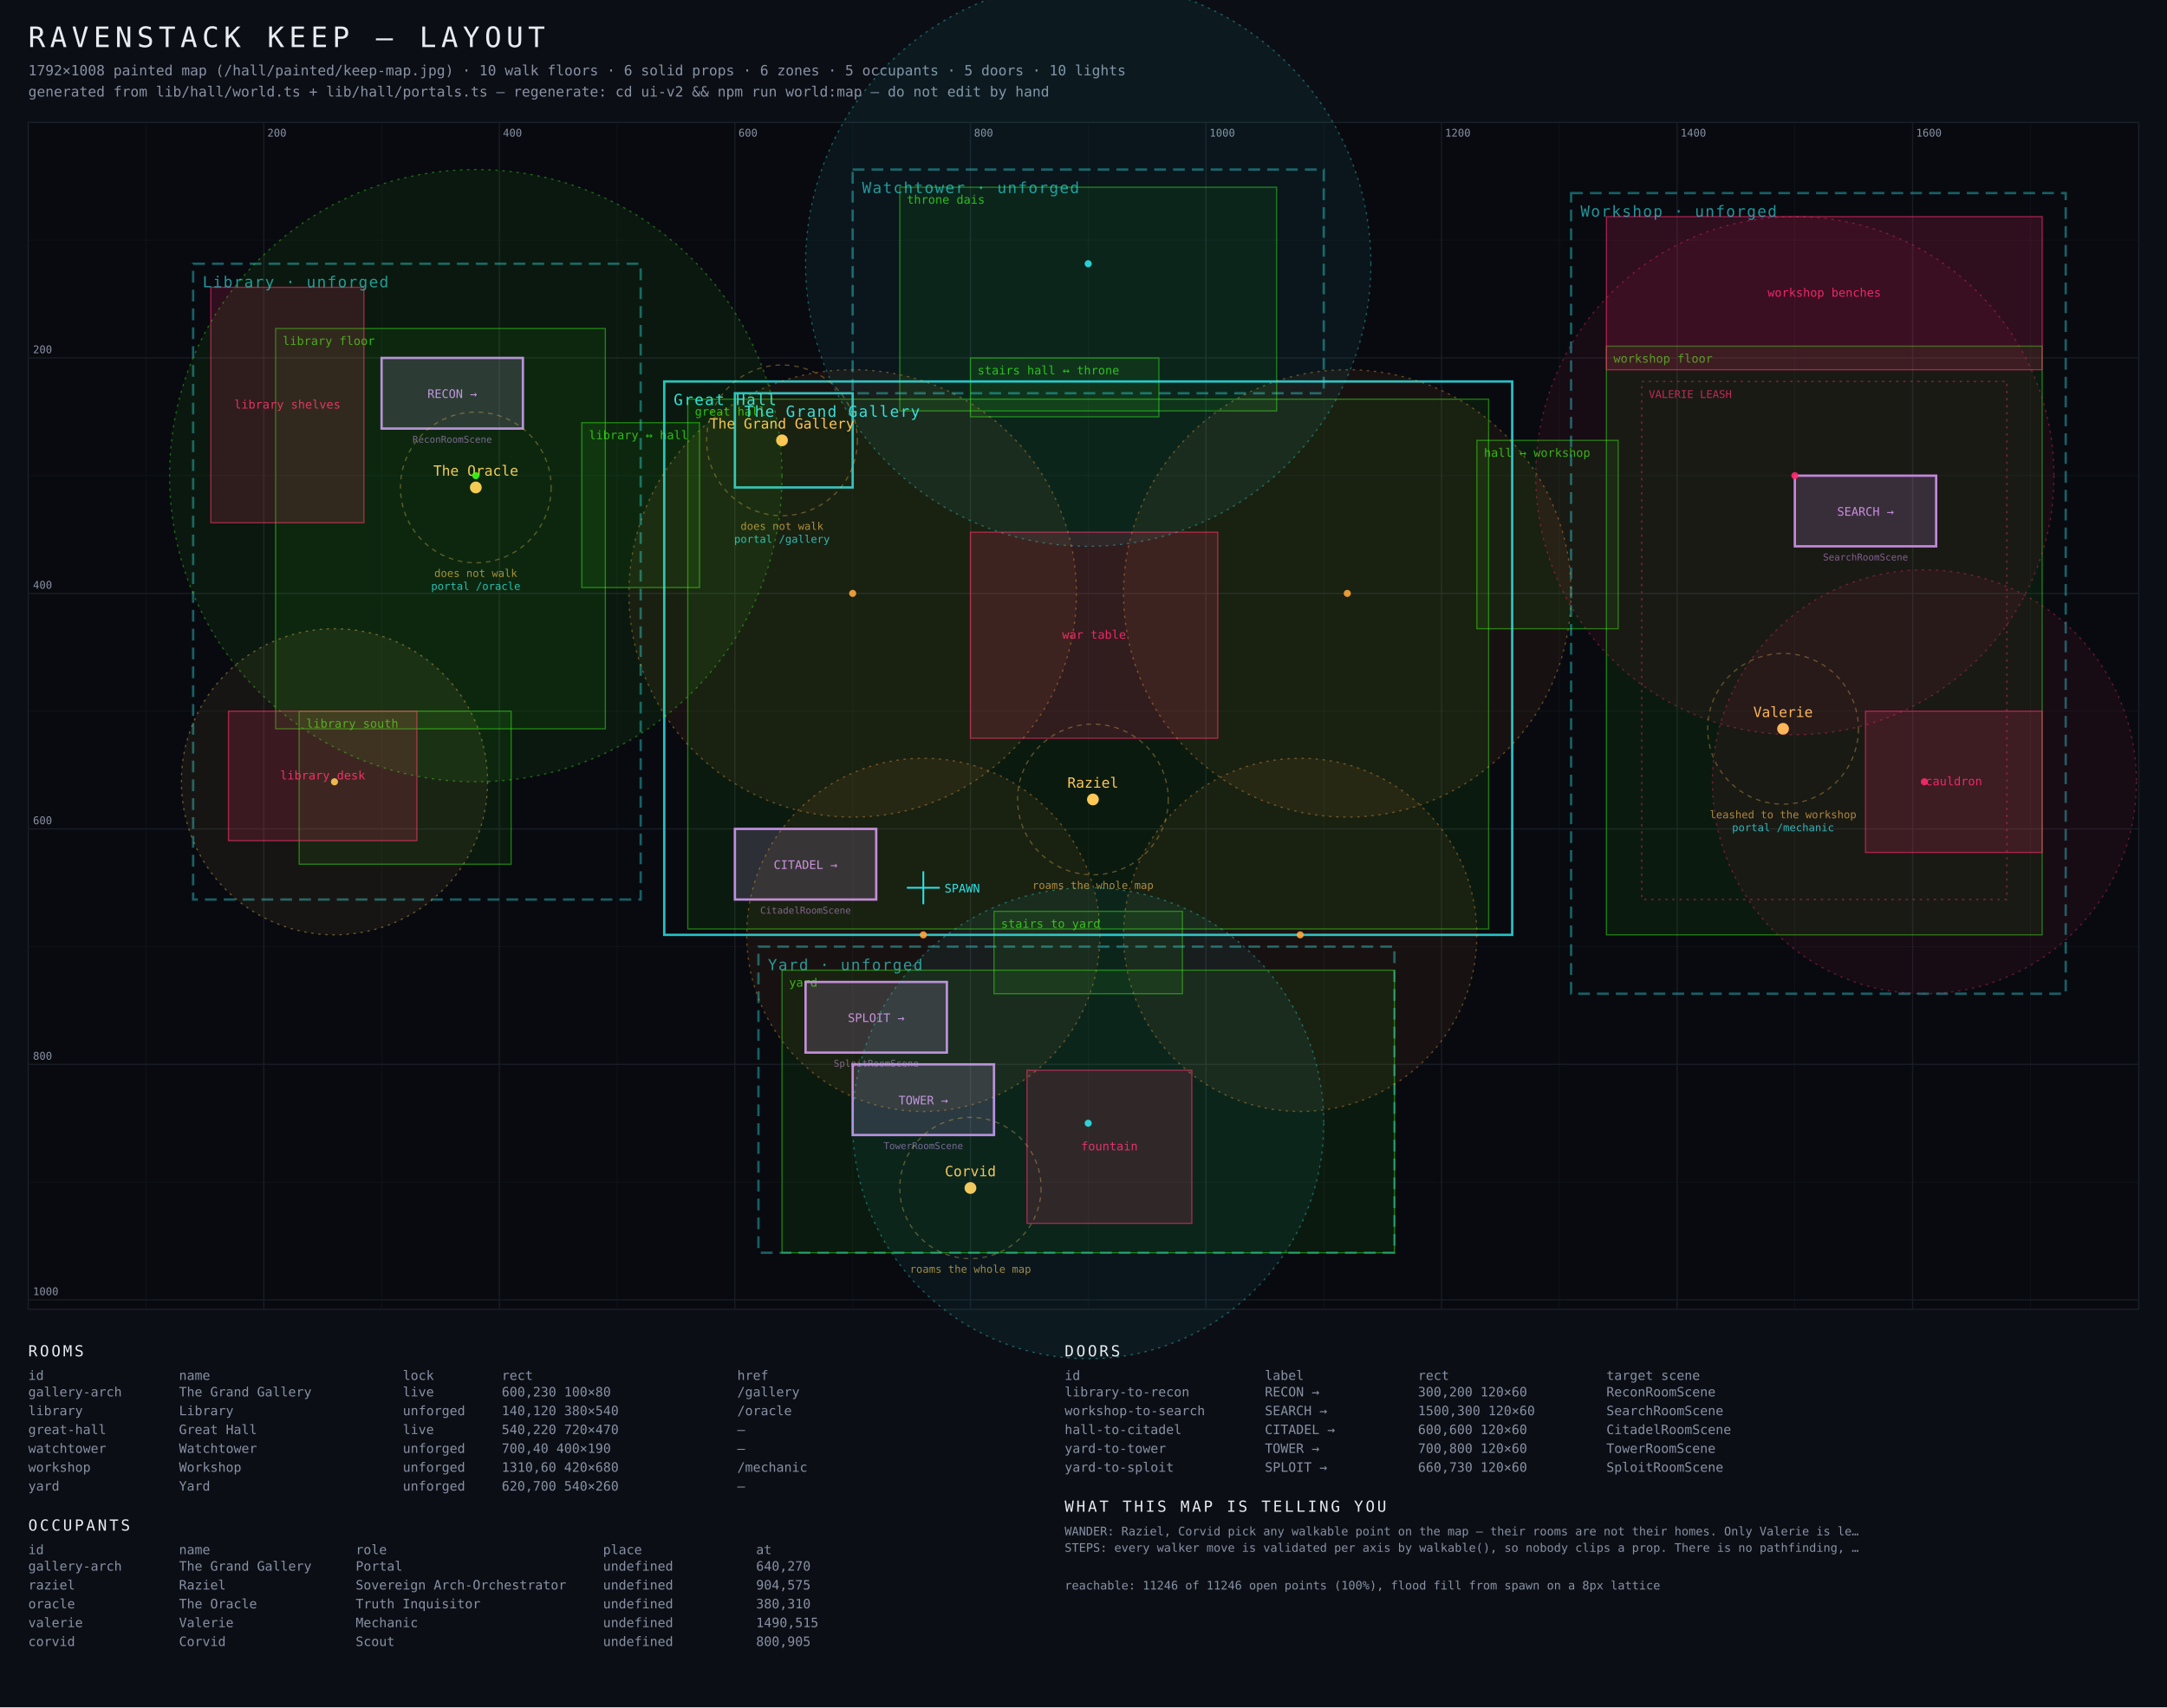
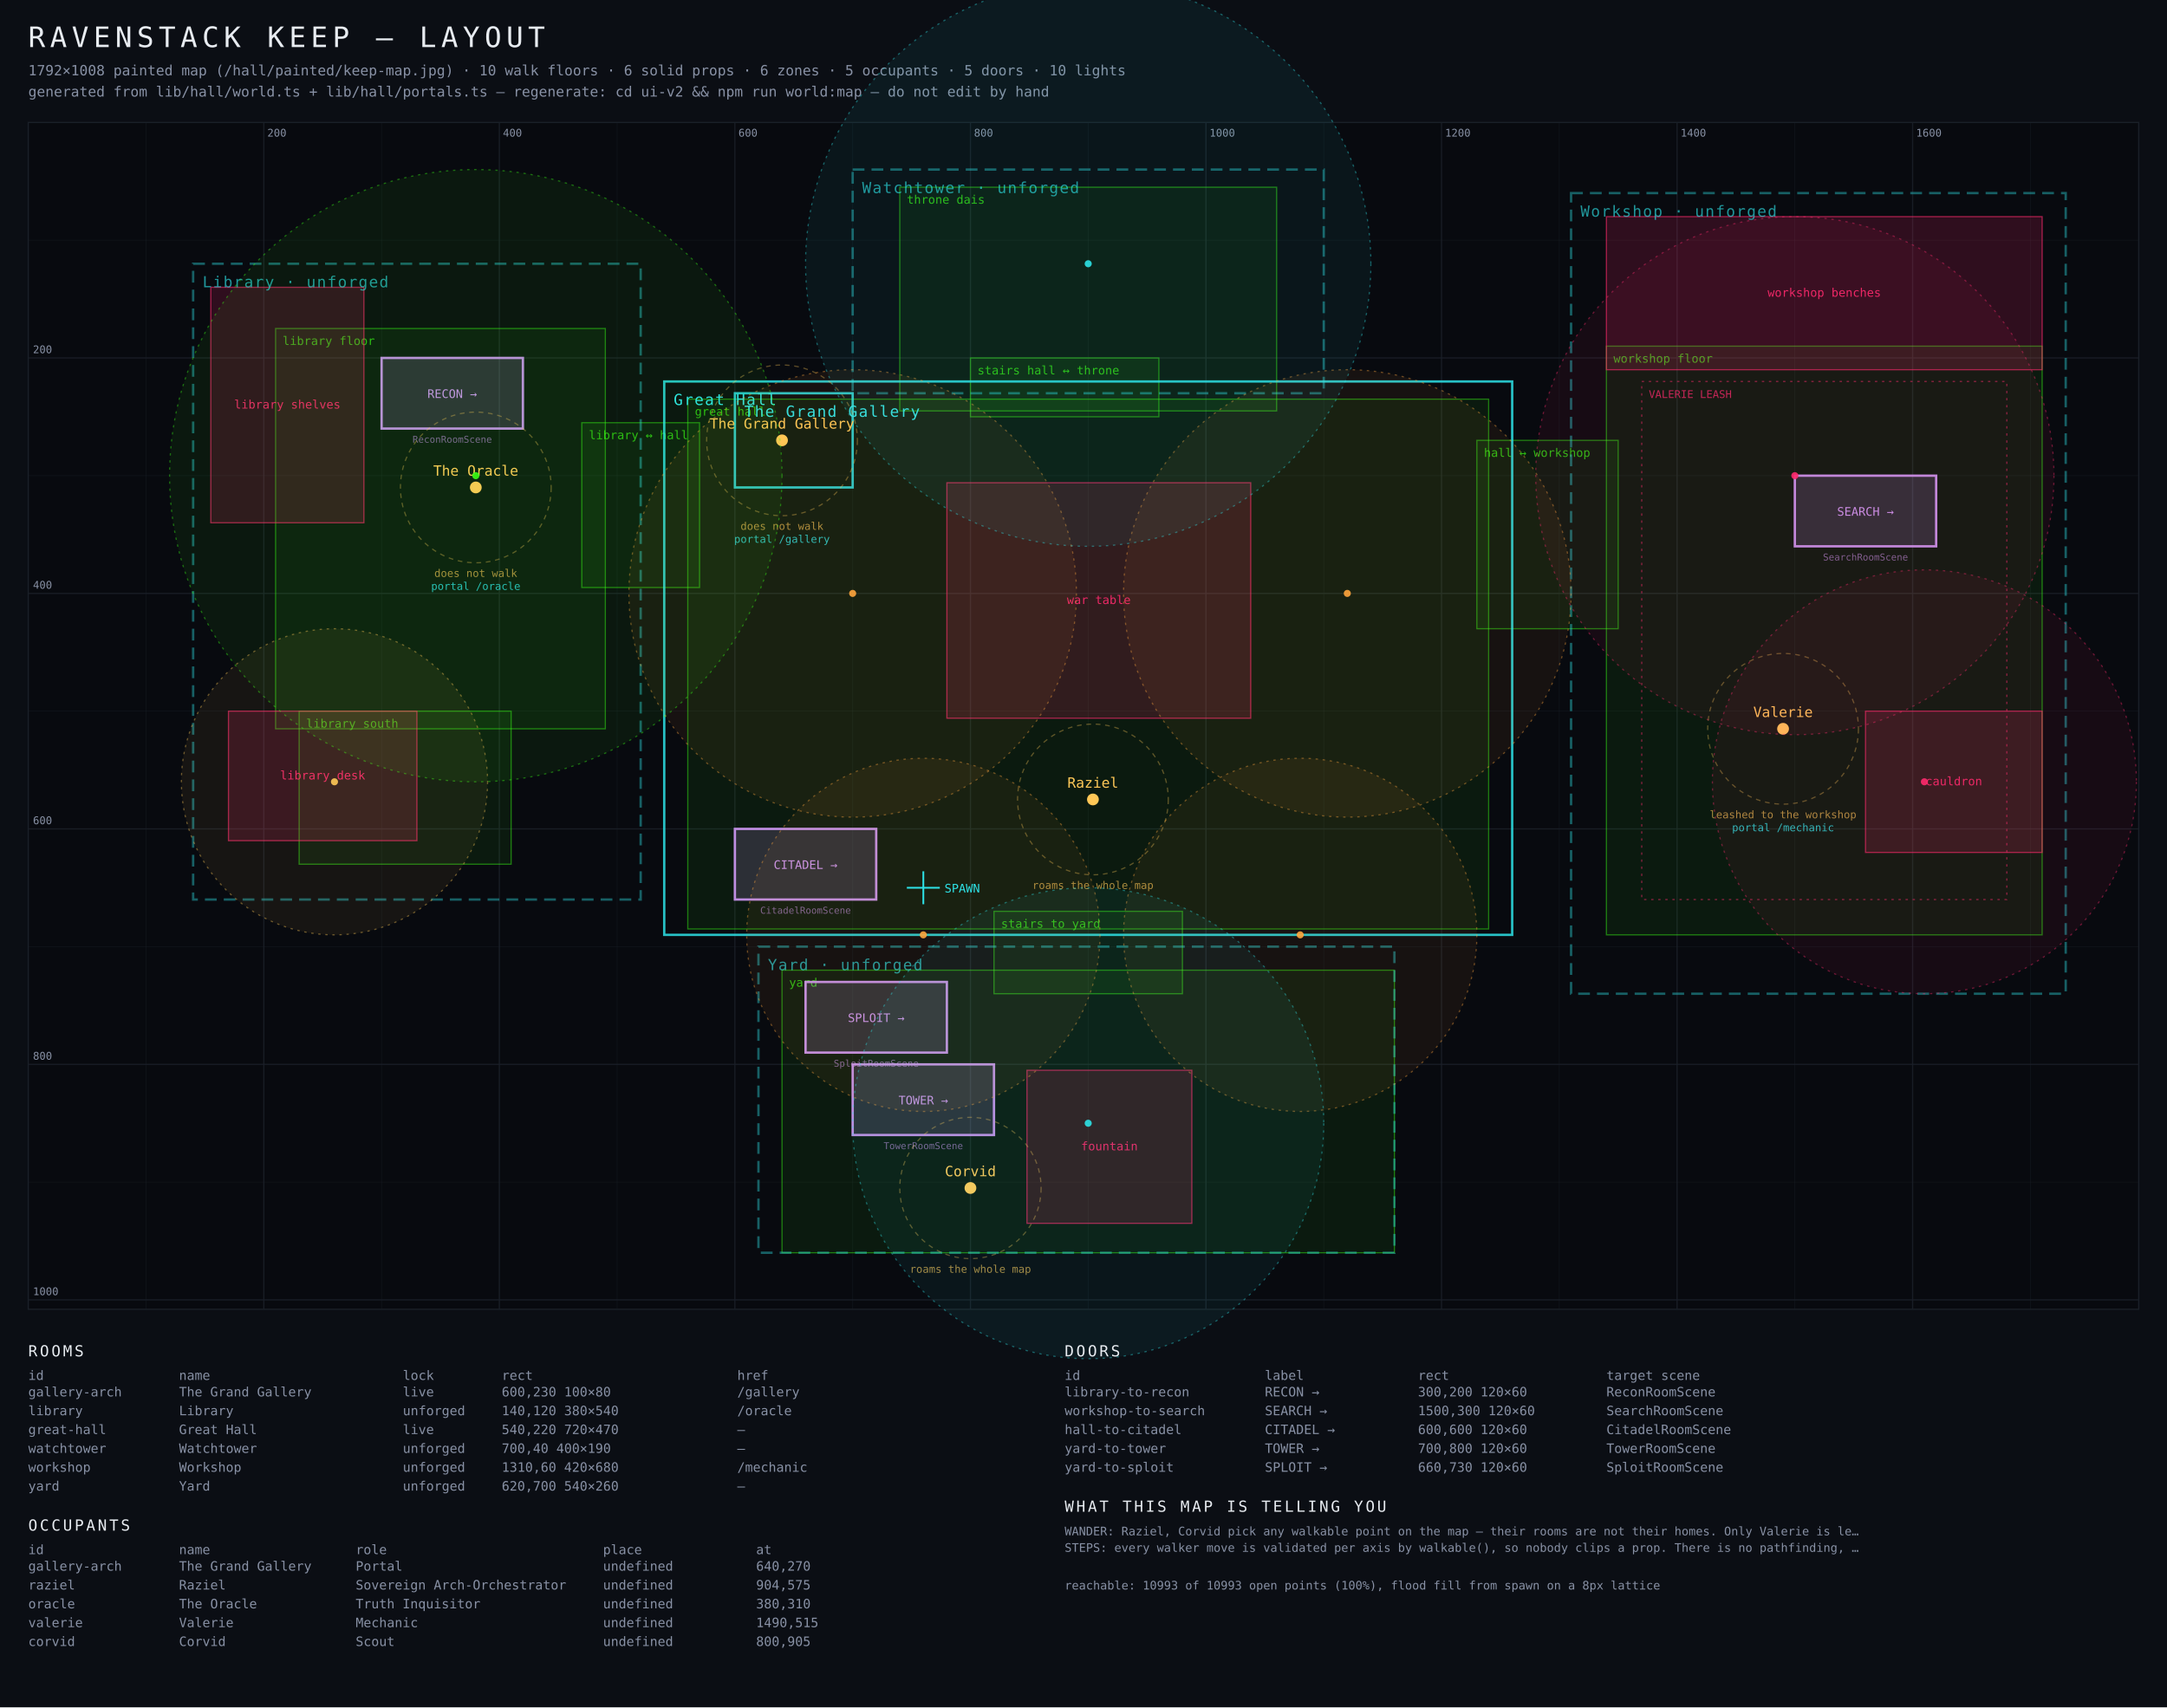
<svg xmlns="http://www.w3.org/2000/svg" width="1840" height="1450" viewBox="0 0 1840 1450" font-family="ui-monospace, SFMono-Regular, Menlo, monospace">
  <rect width="1840" height="1450" fill="#0b0e14" />
  <rect width="1840" height="100%" fill="#0b0e14" />
  <text x="24" y="40" fill="#e8ecf1" font-size="24" letter-spacing="4">RAVENSTACK KEEP — LAYOUT</text>
  <text x="24" y="64" fill="#8891a5" font-size="12">1792×1008 painted map (/hall/painted/keep-map.jpg) · 10 walk floors · 6 solid props · 6 zones · 5 occupants · 5 doors · 10 lights</text>
  <text x="24" y="82" fill="#8891a5" font-size="12">generated from lib/hall/world.ts + lib/hall/portals.ts — regenerate: cd ui-v2 &amp;&amp; npm run world:map — do not edit by hand</text>
  <g transform="translate(24,104)">
    <rect width="1792" height="1008" fill="#080a0f" stroke="#1a2028" />
    <line x1="100" y1="0" x2="100" y2="1008" stroke="#1a2028" stroke-width="0.5" stroke-opacity="0.5" />
    <line x1="200" y1="0" x2="200" y2="1008" stroke="#1a2028" stroke-width="1" stroke-opacity="0.9" />
    <text x="203" y="12" fill="#8891a5" font-size="9">200</text>
    <line x1="300" y1="0" x2="300" y2="1008" stroke="#1a2028" stroke-width="0.5" stroke-opacity="0.5" />
    <line x1="400" y1="0" x2="400" y2="1008" stroke="#1a2028" stroke-width="1" stroke-opacity="0.9" />
    <text x="403" y="12" fill="#8891a5" font-size="9">400</text>
    <line x1="500" y1="0" x2="500" y2="1008" stroke="#1a2028" stroke-width="0.5" stroke-opacity="0.5" />
    <line x1="600" y1="0" x2="600" y2="1008" stroke="#1a2028" stroke-width="1" stroke-opacity="0.9" />
    <text x="603" y="12" fill="#8891a5" font-size="9">600</text>
    <line x1="700" y1="0" x2="700" y2="1008" stroke="#1a2028" stroke-width="0.5" stroke-opacity="0.5" />
    <line x1="800" y1="0" x2="800" y2="1008" stroke="#1a2028" stroke-width="1" stroke-opacity="0.9" />
    <text x="803" y="12" fill="#8891a5" font-size="9">800</text>
    <line x1="900" y1="0" x2="900" y2="1008" stroke="#1a2028" stroke-width="0.5" stroke-opacity="0.5" />
    <line x1="1000" y1="0" x2="1000" y2="1008" stroke="#1a2028" stroke-width="1" stroke-opacity="0.9" />
    <text x="1003" y="12" fill="#8891a5" font-size="9">1000</text>
    <line x1="1100" y1="0" x2="1100" y2="1008" stroke="#1a2028" stroke-width="0.5" stroke-opacity="0.5" />
    <line x1="1200" y1="0" x2="1200" y2="1008" stroke="#1a2028" stroke-width="1" stroke-opacity="0.9" />
    <text x="1203" y="12" fill="#8891a5" font-size="9">1200</text>
    <line x1="1300" y1="0" x2="1300" y2="1008" stroke="#1a2028" stroke-width="0.5" stroke-opacity="0.5" />
    <line x1="1400" y1="0" x2="1400" y2="1008" stroke="#1a2028" stroke-width="1" stroke-opacity="0.9" />
    <text x="1403" y="12" fill="#8891a5" font-size="9">1400</text>
    <line x1="1500" y1="0" x2="1500" y2="1008" stroke="#1a2028" stroke-width="0.5" stroke-opacity="0.5" />
    <line x1="1600" y1="0" x2="1600" y2="1008" stroke="#1a2028" stroke-width="1" stroke-opacity="0.9" />
    <text x="1603" y="12" fill="#8891a5" font-size="9">1600</text>
    <line x1="1700" y1="0" x2="1700" y2="1008" stroke="#1a2028" stroke-width="0.5" stroke-opacity="0.5" />
    <line x1="0" y1="100" x2="1792" y2="100" stroke="#1a2028" stroke-width="0.5" stroke-opacity="0.5" />
    <line x1="0" y1="200" x2="1792" y2="200" stroke="#1a2028" stroke-width="1" stroke-opacity="0.9" />
    <text x="4" y="196" fill="#8891a5" font-size="9">200</text>
    <line x1="0" y1="300" x2="1792" y2="300" stroke="#1a2028" stroke-width="0.5" stroke-opacity="0.5" />
    <line x1="0" y1="400" x2="1792" y2="400" stroke="#1a2028" stroke-width="1" stroke-opacity="0.9" />
    <text x="4" y="396" fill="#8891a5" font-size="9">400</text>
    <line x1="0" y1="500" x2="1792" y2="500" stroke="#1a2028" stroke-width="0.5" stroke-opacity="0.5" />
    <line x1="0" y1="600" x2="1792" y2="600" stroke="#1a2028" stroke-width="1" stroke-opacity="0.9" />
    <text x="4" y="596" fill="#8891a5" font-size="9">600</text>
    <line x1="0" y1="700" x2="1792" y2="700" stroke="#1a2028" stroke-width="0.5" stroke-opacity="0.5" />
    <line x1="0" y1="800" x2="1792" y2="800" stroke="#1a2028" stroke-width="1" stroke-opacity="0.9" />
    <text x="4" y="796" fill="#8891a5" font-size="9">800</text>
    <line x1="0" y1="900" x2="1792" y2="900" stroke="#1a2028" stroke-width="0.5" stroke-opacity="0.5" />
    <line x1="0" y1="1000" x2="1792" y2="1000" stroke="#1a2028" stroke-width="1" stroke-opacity="0.9" />
    <text x="4" y="996" fill="#8891a5" font-size="9">1000</text>
    <rect x="210" y="175" width="280" height="340" fill="#39ff14" fill-opacity="0.07" stroke="#39ff14" stroke-opacity="0.45" stroke-width="1" />
    <text x="216" y="189" fill="#39ff14" fill-opacity="0.7" font-size="10">library floor</text>
    <rect x="230" y="500" width="180" height="130" fill="#39ff14" fill-opacity="0.07" stroke="#39ff14" stroke-opacity="0.45" stroke-width="1" />
    <text x="236" y="514" fill="#39ff14" fill-opacity="0.7" font-size="10">library south</text>
    <rect x="470" y="255" width="100" height="140" fill="#39ff14" fill-opacity="0.07" stroke="#39ff14" stroke-opacity="0.45" stroke-width="1" />
    <text x="476" y="269" fill="#39ff14" fill-opacity="0.7" font-size="10">library ↔ hall</text>
    <rect x="560" y="235" width="680" height="450" fill="#39ff14" fill-opacity="0.07" stroke="#39ff14" stroke-opacity="0.45" stroke-width="1" />
    <text x="566" y="249" fill="#39ff14" fill-opacity="0.7" font-size="10">great hall</text>
    <rect x="740" y="55" width="320" height="190" fill="#39ff14" fill-opacity="0.07" stroke="#39ff14" stroke-opacity="0.45" stroke-width="1" />
    <text x="746" y="69" fill="#39ff14" fill-opacity="0.7" font-size="10">throne dais</text>
    <rect x="1230" y="270" width="120" height="160" fill="#39ff14" fill-opacity="0.07" stroke="#39ff14" stroke-opacity="0.45" stroke-width="1" />
    <text x="1236" y="284" fill="#39ff14" fill-opacity="0.7" font-size="10">hall ↔ workshop</text>
    <rect x="1340" y="190" width="370" height="500" fill="#39ff14" fill-opacity="0.07" stroke="#39ff14" stroke-opacity="0.45" stroke-width="1" />
    <text x="1346" y="204" fill="#39ff14" fill-opacity="0.7" font-size="10">workshop floor</text>
    <rect x="800" y="200" width="160" height="50" fill="#39ff14" fill-opacity="0.07" stroke="#39ff14" stroke-opacity="0.45" stroke-width="1" />
    <text x="806" y="214" fill="#39ff14" fill-opacity="0.7" font-size="10">stairs hall ↔ throne</text>
    <rect x="820" y="670" width="160" height="70" fill="#39ff14" fill-opacity="0.07" stroke="#39ff14" stroke-opacity="0.45" stroke-width="1" />
    <text x="826" y="684" fill="#39ff14" fill-opacity="0.7" font-size="10">stairs to yard</text>
    <rect x="640" y="720" width="520" height="240" fill="#39ff14" fill-opacity="0.07" stroke="#39ff14" stroke-opacity="0.45" stroke-width="1" />
    <text x="646" y="734" fill="#39ff14" fill-opacity="0.7" font-size="10">yard</text>
-     <rect x="800" y="348" width="210" height="175" fill="#ff2a6d" fill-opacity="0.16" stroke="#ff2a6d" stroke-opacity="0.6" />
-     <text x="905" y="438.5" fill="#ff2a6d" font-size="10" text-anchor="middle" fill-opacity="0.9">war table</text>
+     <rect x="780" y="306" width="258" height="200" fill="#ff2a6d" fill-opacity="0.16" stroke="#ff2a6d" stroke-opacity="0.6" />
+     <text x="909" y="409" fill="#ff2a6d" font-size="10" text-anchor="middle" fill-opacity="0.9">war table</text>
    <rect x="848" y="805" width="140" height="130" fill="#ff2a6d" fill-opacity="0.16" stroke="#ff2a6d" stroke-opacity="0.6" />
    <text x="918" y="873" fill="#ff2a6d" font-size="10" text-anchor="middle" fill-opacity="0.9">fountain</text>
    <rect x="1340" y="80" width="370" height="130" fill="#ff2a6d" fill-opacity="0.16" stroke="#ff2a6d" stroke-opacity="0.6" />
    <text x="1525" y="148" fill="#ff2a6d" font-size="10" text-anchor="middle" fill-opacity="0.9">workshop benches</text>
    <rect x="1560" y="500" width="150" height="120" fill="#ff2a6d" fill-opacity="0.16" stroke="#ff2a6d" stroke-opacity="0.6" />
    <text x="1635" y="563" fill="#ff2a6d" font-size="10" text-anchor="middle" fill-opacity="0.9">cauldron</text>
    <rect x="155" y="140" width="130" height="200" fill="#ff2a6d" fill-opacity="0.16" stroke="#ff2a6d" stroke-opacity="0.6" />
    <text x="220" y="243" fill="#ff2a6d" font-size="10" text-anchor="middle" fill-opacity="0.9">library shelves</text>
    <rect x="170" y="500" width="160" height="110" fill="#ff2a6d" fill-opacity="0.16" stroke="#ff2a6d" stroke-opacity="0.6" />
    <text x="250" y="558" fill="#ff2a6d" font-size="10" text-anchor="middle" fill-opacity="0.9">library desk</text>
    <rect x="600" y="230" width="100" height="80" fill="none" stroke="#2de2e6" stroke-opacity="0.85" stroke-width="2" stroke-dasharray="none" />
    <text x="608" y="250" fill="#2de2e6" fill-opacity="1" font-size="13" letter-spacing="1">The Grand Gallery</text>
    <rect x="140" y="120" width="380" height="540" fill="none" stroke="#2de2e6" stroke-opacity="0.4" stroke-width="2" stroke-dasharray="10 6" />
    <text x="148" y="140" fill="#2de2e6" fill-opacity="0.65" font-size="13" letter-spacing="1">Library · unforged</text>
    <rect x="540" y="220" width="720" height="470" fill="none" stroke="#2de2e6" stroke-opacity="0.85" stroke-width="2" stroke-dasharray="none" />
    <text x="548" y="240" fill="#2de2e6" fill-opacity="1" font-size="13" letter-spacing="1">Great Hall</text>
    <rect x="700" y="40" width="400" height="190" fill="none" stroke="#2de2e6" stroke-opacity="0.4" stroke-width="2" stroke-dasharray="10 6" />
    <text x="708" y="60" fill="#2de2e6" fill-opacity="0.65" font-size="13" letter-spacing="1">Watchtower · unforged</text>
    <rect x="1310" y="60" width="420" height="680" fill="none" stroke="#2de2e6" stroke-opacity="0.4" stroke-width="2" stroke-dasharray="10 6" />
    <text x="1318" y="80" fill="#2de2e6" fill-opacity="0.65" font-size="13" letter-spacing="1">Workshop · unforged</text>
    <rect x="620" y="700" width="540" height="260" fill="none" stroke="#2de2e6" stroke-opacity="0.4" stroke-width="2" stroke-dasharray="10 6" />
    <text x="628" y="720" fill="#2de2e6" fill-opacity="0.65" font-size="13" letter-spacing="1">Yard · unforged</text>
    <rect x="1370" y="220" width="310" height="440" fill="none" stroke="#ff2a6d" stroke-opacity="0.5" stroke-dasharray="2 4" />
    <text x="1376" y="234" fill="#ff2a6d" fill-opacity="0.75" font-size="9">VALERIE LEASH</text>
    <rect x="300" y="200" width="120" height="60" fill="#c792ea" fill-opacity="0.18" stroke="#c792ea" stroke-opacity="0.95" stroke-width="2" />
    <text x="360" y="234" fill="#c792ea" font-size="10" text-anchor="middle">RECON →</text>
    <text x="360" y="272" fill="#c792ea" fill-opacity="0.6" font-size="8" text-anchor="middle">ReconRoomScene</text>
    <rect x="1500" y="300" width="120" height="60" fill="#c792ea" fill-opacity="0.18" stroke="#c792ea" stroke-opacity="0.95" stroke-width="2" />
    <text x="1560" y="334" fill="#c792ea" font-size="10" text-anchor="middle">SEARCH →</text>
    <text x="1560" y="372" fill="#c792ea" fill-opacity="0.6" font-size="8" text-anchor="middle">SearchRoomScene</text>
    <rect x="600" y="600" width="120" height="60" fill="#c792ea" fill-opacity="0.18" stroke="#c792ea" stroke-opacity="0.95" stroke-width="2" />
    <text x="660" y="634" fill="#c792ea" font-size="10" text-anchor="middle">CITADEL →</text>
    <text x="660" y="672" fill="#c792ea" fill-opacity="0.6" font-size="8" text-anchor="middle">CitadelRoomScene</text>
    <rect x="700" y="800" width="120" height="60" fill="#c792ea" fill-opacity="0.18" stroke="#c792ea" stroke-opacity="0.95" stroke-width="2" />
    <text x="760" y="834" fill="#c792ea" font-size="10" text-anchor="middle">TOWER →</text>
    <text x="760" y="872" fill="#c792ea" fill-opacity="0.6" font-size="8" text-anchor="middle">TowerRoomScene</text>
    <rect x="660" y="730" width="120" height="60" fill="#c792ea" fill-opacity="0.18" stroke="#c792ea" stroke-opacity="0.95" stroke-width="2" />
    <text x="720" y="764" fill="#c792ea" font-size="10" text-anchor="middle">SPLOIT →</text>
    <text x="720" y="802" fill="#c792ea" fill-opacity="0.6" font-size="8" text-anchor="middle">SploitRoomScene</text>
    <circle cx="640" cy="270" r="64" fill="none" stroke="#ffc857" stroke-opacity="0.35" stroke-dasharray="4 4" />
    <circle cx="640" cy="270" r="5" fill="#ffc857" />
    <text x="640" y="260" fill="#ffc857" font-size="12" text-anchor="middle">The Grand Gallery</text>
    <text x="640" y="346" fill="#ffc857" fill-opacity="0.65" font-size="9" text-anchor="middle">does not walk</text>
    <text x="640" y="357" fill="#2de2e6" fill-opacity="0.8" font-size="9" text-anchor="middle">portal /gallery</text>
    <circle cx="904" cy="575" r="64" fill="none" stroke="#ffc857" stroke-opacity="0.35" stroke-dasharray="4 4" />
    <circle cx="904" cy="575" r="5" fill="#ffc857" />
    <text x="904" y="565" fill="#ffc857" font-size="12" text-anchor="middle">Raziel</text>
    <text x="904" y="651" fill="#ffc857" fill-opacity="0.65" font-size="9" text-anchor="middle">roams the whole map</text>
    <circle cx="380" cy="310" r="64" fill="none" stroke="#ffc857" stroke-opacity="0.35" stroke-dasharray="4 4" />
    <circle cx="380" cy="310" r="5" fill="#ffc857" />
    <text x="380" y="300" fill="#ffc857" font-size="12" text-anchor="middle">The Oracle</text>
    <text x="380" y="386" fill="#ffc857" fill-opacity="0.65" font-size="9" text-anchor="middle">does not walk</text>
    <text x="380" y="397" fill="#2de2e6" fill-opacity="0.8" font-size="9" text-anchor="middle">portal /oracle</text>
    <circle cx="1490" cy="515" r="64" fill="none" stroke="#ffc857" stroke-opacity="0.35" stroke-dasharray="4 4" />
    <circle cx="1490" cy="515" r="5" fill="#ffc857" />
    <text x="1490" y="505" fill="#ffc857" font-size="12" text-anchor="middle">Valerie</text>
    <text x="1490" y="591" fill="#ffc857" fill-opacity="0.65" font-size="9" text-anchor="middle">leashed to the workshop</text>
    <text x="1490" y="602" fill="#2de2e6" fill-opacity="0.8" font-size="9" text-anchor="middle">portal /mechanic</text>
    <circle cx="800" cy="905" r="60" fill="none" stroke="#ffc857" stroke-opacity="0.35" stroke-dasharray="4 4" />
    <circle cx="800" cy="905" r="5" fill="#ffc857" />
    <text x="800" y="895" fill="#ffc857" font-size="12" text-anchor="middle">Corvid</text>
    <text x="800" y="977" fill="#ffc857" fill-opacity="0.65" font-size="9" text-anchor="middle">roams the whole map</text>
    <circle cx="700" cy="400" r="190" fill="#ffa53c" fill-opacity="0.06" stroke="#ffa53c" stroke-opacity="0.4" stroke-dasharray="2 4" />
    <circle cx="700" cy="400" r="3" fill="#ffa53c" fill-opacity="0.9" />
    <circle cx="1120" cy="400" r="190" fill="#ffa53c" fill-opacity="0.06" stroke="#ffa53c" stroke-opacity="0.4" stroke-dasharray="2 4" />
    <circle cx="1120" cy="400" r="3" fill="#ffa53c" fill-opacity="0.9" />
    <circle cx="760" cy="690" r="150" fill="#ffa53c" fill-opacity="0.06" stroke="#ffa53c" stroke-opacity="0.4" stroke-dasharray="2 4" />
    <circle cx="760" cy="690" r="3" fill="#ffa53c" fill-opacity="0.9" />
    <circle cx="1080" cy="690" r="150" fill="#ffa53c" fill-opacity="0.06" stroke="#ffa53c" stroke-opacity="0.4" stroke-dasharray="2 4" />
    <circle cx="1080" cy="690" r="3" fill="#ffa53c" fill-opacity="0.9" />
    <circle cx="900" cy="120" r="240" fill="#2de2e6" fill-opacity="0.06" stroke="#2de2e6" stroke-opacity="0.4" stroke-dasharray="2 4" />
    <circle cx="900" cy="120" r="3" fill="#2de2e6" fill-opacity="0.9" />
    <circle cx="380" cy="300" r="260" fill="#39ff14" fill-opacity="0.06" stroke="#39ff14" stroke-opacity="0.4" stroke-dasharray="2 4" />
    <circle cx="380" cy="300" r="3" fill="#39ff14" fill-opacity="0.9" />
    <circle cx="260" cy="560" r="130" fill="#ffc857" fill-opacity="0.06" stroke="#ffc857" stroke-opacity="0.4" stroke-dasharray="2 4" />
    <circle cx="260" cy="560" r="3" fill="#ffc857" fill-opacity="0.9" />
    <circle cx="1500" cy="300" r="220" fill="#ff2a6d" fill-opacity="0.06" stroke="#ff2a6d" stroke-opacity="0.4" stroke-dasharray="2 4" />
    <circle cx="1500" cy="300" r="3" fill="#ff2a6d" fill-opacity="0.9" />
    <circle cx="1610" cy="560" r="180" fill="#ff2a6d" fill-opacity="0.06" stroke="#ff2a6d" stroke-opacity="0.4" stroke-dasharray="2 4" />
    <circle cx="1610" cy="560" r="3" fill="#ff2a6d" fill-opacity="0.9" />
    <circle cx="900" cy="850" r="200" fill="#2de2e6" fill-opacity="0.06" stroke="#2de2e6" stroke-opacity="0.4" stroke-dasharray="2 4" />
    <circle cx="900" cy="850" r="3" fill="#2de2e6" fill-opacity="0.9" />
    <line x1="746" y1="650" x2="774" y2="650" stroke="#2de2e6" stroke-width="1.5" />
    <line x1="760" y1="636" x2="760" y2="664" stroke="#2de2e6" stroke-width="1.5" />
    <text x="778" y="654" fill="#2de2e6" font-size="10">SPAWN</text>
  </g>
  <text x="24" y="1152" fill="#e8ecf1" font-size="13" letter-spacing="2">ROOMS</text>
  <text x="24" y="1172" fill="#8891a5" font-size="11">id</text>
  <text x="152" y="1172" fill="#8891a5" font-size="11">name</text>
  <text x="342" y="1172" fill="#8891a5" font-size="11">lock</text>
  <text x="426" y="1172" fill="#8891a5" font-size="11">rect</text>
  <text x="626" y="1172" fill="#8891a5" font-size="11">href</text>
  <text x="24" y="1186" fill="#8891a5" font-size="11">gallery-arch</text>
  <text x="152" y="1186" fill="#8891a5" font-size="11">The Grand Gallery</text>
  <text x="342" y="1186" fill="#8891a5" font-size="11">live</text>
  <text x="426" y="1186" fill="#8891a5" font-size="11">600,230 100×80</text>
  <text x="626" y="1186" fill="#8891a5" font-size="11">/gallery</text>
  <text x="24" y="1202" fill="#8891a5" font-size="11">library</text>
  <text x="152" y="1202" fill="#8891a5" font-size="11">Library</text>
  <text x="342" y="1202" fill="#8891a5" font-size="11">unforged</text>
  <text x="426" y="1202" fill="#8891a5" font-size="11">140,120 380×540</text>
  <text x="626" y="1202" fill="#8891a5" font-size="11">/oracle</text>
  <text x="24" y="1218" fill="#8891a5" font-size="11">great-hall</text>
  <text x="152" y="1218" fill="#8891a5" font-size="11">Great Hall</text>
  <text x="342" y="1218" fill="#8891a5" font-size="11">live</text>
  <text x="426" y="1218" fill="#8891a5" font-size="11">540,220 720×470</text>
  <text x="626" y="1218" fill="#8891a5" font-size="11">—</text>
  <text x="24" y="1234" fill="#8891a5" font-size="11">watchtower</text>
  <text x="152" y="1234" fill="#8891a5" font-size="11">Watchtower</text>
  <text x="342" y="1234" fill="#8891a5" font-size="11">unforged</text>
  <text x="426" y="1234" fill="#8891a5" font-size="11">700,40 400×190</text>
  <text x="626" y="1234" fill="#8891a5" font-size="11">—</text>
  <text x="24" y="1250" fill="#8891a5" font-size="11">workshop</text>
  <text x="152" y="1250" fill="#8891a5" font-size="11">Workshop</text>
  <text x="342" y="1250" fill="#8891a5" font-size="11">unforged</text>
  <text x="426" y="1250" fill="#8891a5" font-size="11">1310,60 420×680</text>
  <text x="626" y="1250" fill="#8891a5" font-size="11">/mechanic</text>
  <text x="24" y="1266" fill="#8891a5" font-size="11">yard</text>
  <text x="152" y="1266" fill="#8891a5" font-size="11">Yard</text>
  <text x="342" y="1266" fill="#8891a5" font-size="11">unforged</text>
  <text x="426" y="1266" fill="#8891a5" font-size="11">620,700 540×260</text>
  <text x="626" y="1266" fill="#8891a5" font-size="11">—</text>
  <text x="24" y="1300" fill="#e8ecf1" font-size="13" letter-spacing="2">OCCUPANTS</text>
  <text x="24" y="1320" fill="#8891a5" font-size="11">id</text>
  <text x="152" y="1320" fill="#8891a5" font-size="11">name</text>
  <text x="302" y="1320" fill="#8891a5" font-size="11">role</text>
  <text x="512" y="1320" fill="#8891a5" font-size="11">place</text>
  <text x="642" y="1320" fill="#8891a5" font-size="11">at</text>
  <text x="24" y="1334" fill="#8891a5" font-size="11">gallery-arch</text>
  <text x="152" y="1334" fill="#8891a5" font-size="11">The Grand Gallery</text>
  <text x="302" y="1334" fill="#8891a5" font-size="11">Portal</text>
  <text x="512" y="1334" fill="#8891a5" font-size="11">undefined</text>
  <text x="642" y="1334" fill="#8891a5" font-size="11">640,270</text>
  <text x="24" y="1350" fill="#8891a5" font-size="11">raziel</text>
  <text x="152" y="1350" fill="#8891a5" font-size="11">Raziel</text>
  <text x="302" y="1350" fill="#8891a5" font-size="11">Sovereign Arch-Orchestrator</text>
  <text x="512" y="1350" fill="#8891a5" font-size="11">undefined</text>
  <text x="642" y="1350" fill="#8891a5" font-size="11">904,575</text>
  <text x="24" y="1366" fill="#8891a5" font-size="11">oracle</text>
  <text x="152" y="1366" fill="#8891a5" font-size="11">The Oracle</text>
  <text x="302" y="1366" fill="#8891a5" font-size="11">Truth Inquisitor</text>
  <text x="512" y="1366" fill="#8891a5" font-size="11">undefined</text>
  <text x="642" y="1366" fill="#8891a5" font-size="11">380,310</text>
  <text x="24" y="1382" fill="#8891a5" font-size="11">valerie</text>
  <text x="152" y="1382" fill="#8891a5" font-size="11">Valerie</text>
  <text x="302" y="1382" fill="#8891a5" font-size="11">Mechanic</text>
  <text x="512" y="1382" fill="#8891a5" font-size="11">undefined</text>
  <text x="642" y="1382" fill="#8891a5" font-size="11">1490,515</text>
  <text x="24" y="1398" fill="#8891a5" font-size="11">corvid</text>
  <text x="152" y="1398" fill="#8891a5" font-size="11">Corvid</text>
  <text x="302" y="1398" fill="#8891a5" font-size="11">Scout</text>
  <text x="512" y="1398" fill="#8891a5" font-size="11">undefined</text>
  <text x="642" y="1398" fill="#8891a5" font-size="11">800,905</text>
  <text x="904" y="1152" fill="#e8ecf1" font-size="13" letter-spacing="2">DOORS</text>
  <text x="904" y="1172" fill="#8891a5" font-size="11">id</text>
  <text x="1074" y="1172" fill="#8891a5" font-size="11">label</text>
  <text x="1204" y="1172" fill="#8891a5" font-size="11">rect</text>
  <text x="1364" y="1172" fill="#8891a5" font-size="11">target scene</text>
  <text x="904" y="1186" fill="#8891a5" font-size="11">library-to-recon</text>
  <text x="1074" y="1186" fill="#8891a5" font-size="11">RECON →</text>
  <text x="1204" y="1186" fill="#8891a5" font-size="11">300,200 120×60</text>
  <text x="1364" y="1186" fill="#8891a5" font-size="11">ReconRoomScene</text>
  <text x="904" y="1202" fill="#8891a5" font-size="11">workshop-to-search</text>
  <text x="1074" y="1202" fill="#8891a5" font-size="11">SEARCH →</text>
  <text x="1204" y="1202" fill="#8891a5" font-size="11">1500,300 120×60</text>
  <text x="1364" y="1202" fill="#8891a5" font-size="11">SearchRoomScene</text>
  <text x="904" y="1218" fill="#8891a5" font-size="11">hall-to-citadel</text>
  <text x="1074" y="1218" fill="#8891a5" font-size="11">CITADEL →</text>
  <text x="1204" y="1218" fill="#8891a5" font-size="11">600,600 120×60</text>
  <text x="1364" y="1218" fill="#8891a5" font-size="11">CitadelRoomScene</text>
  <text x="904" y="1234" fill="#8891a5" font-size="11">yard-to-tower</text>
  <text x="1074" y="1234" fill="#8891a5" font-size="11">TOWER →</text>
  <text x="1204" y="1234" fill="#8891a5" font-size="11">700,800 120×60</text>
  <text x="1364" y="1234" fill="#8891a5" font-size="11">TowerRoomScene</text>
  <text x="904" y="1250" fill="#8891a5" font-size="11">yard-to-sploit</text>
  <text x="1074" y="1250" fill="#8891a5" font-size="11">SPLOIT →</text>
  <text x="1204" y="1250" fill="#8891a5" font-size="11">660,730 120×60</text>
  <text x="1364" y="1250" fill="#8891a5" font-size="11">SploitRoomScene</text>
  <text x="904" y="1284" fill="#e8ecf1" font-size="13" letter-spacing="2">WHAT THIS MAP IS TELLING YOU</text>
  <text x="904" y="1304" fill="#8891a5" font-size="10">WANDER: Raziel, Corvid pick any walkable point on the map — their rooms are not their homes. Only Valerie is le…</text>
  <text x="904" y="1318" fill="#8891a5" font-size="10">STEPS: every walker move is validated per axis by walkable(), so nobody clips a prop. There is no pathfinding, …</text>
-   <text x="904" y="1350" fill="#8891a5" font-size="10">reachable: 11246 of 11246 open points (100%), flood fill from spawn on a 8px lattice</text>
+   <text x="904" y="1350" fill="#8891a5" font-size="10">reachable: 10993 of 10993 open points (100%), flood fill from spawn on a 8px lattice</text>
</svg>
